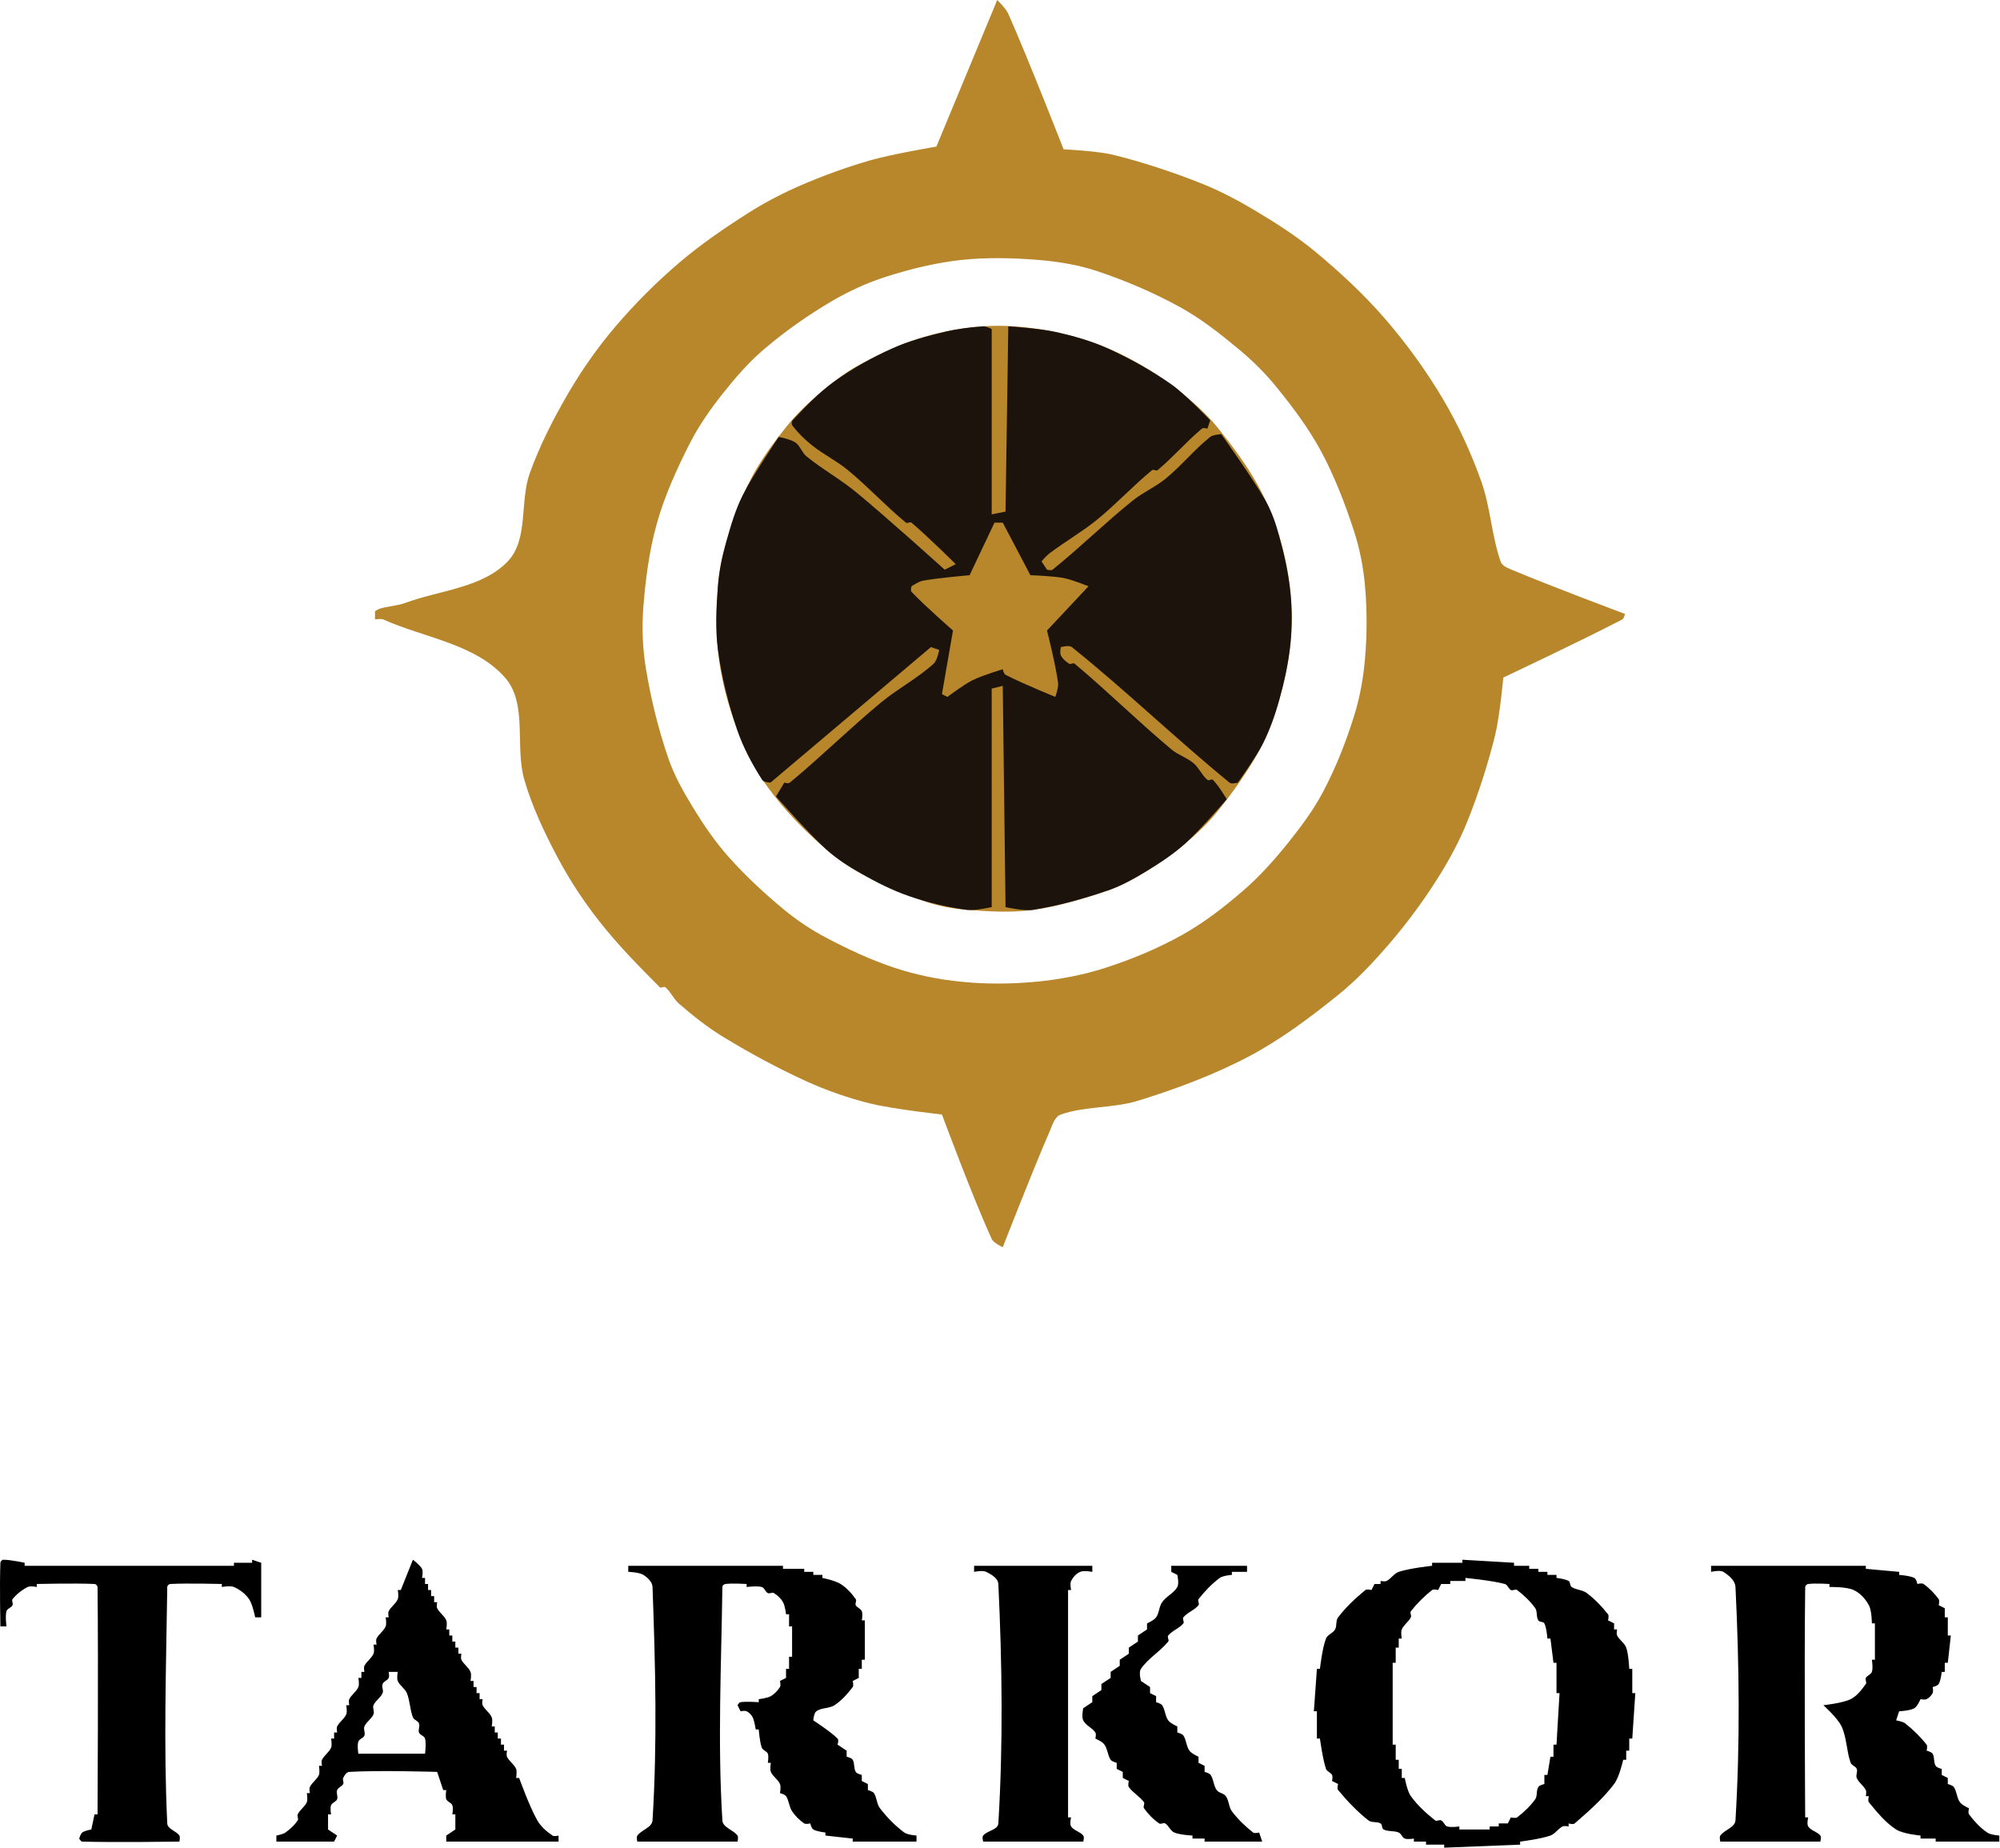
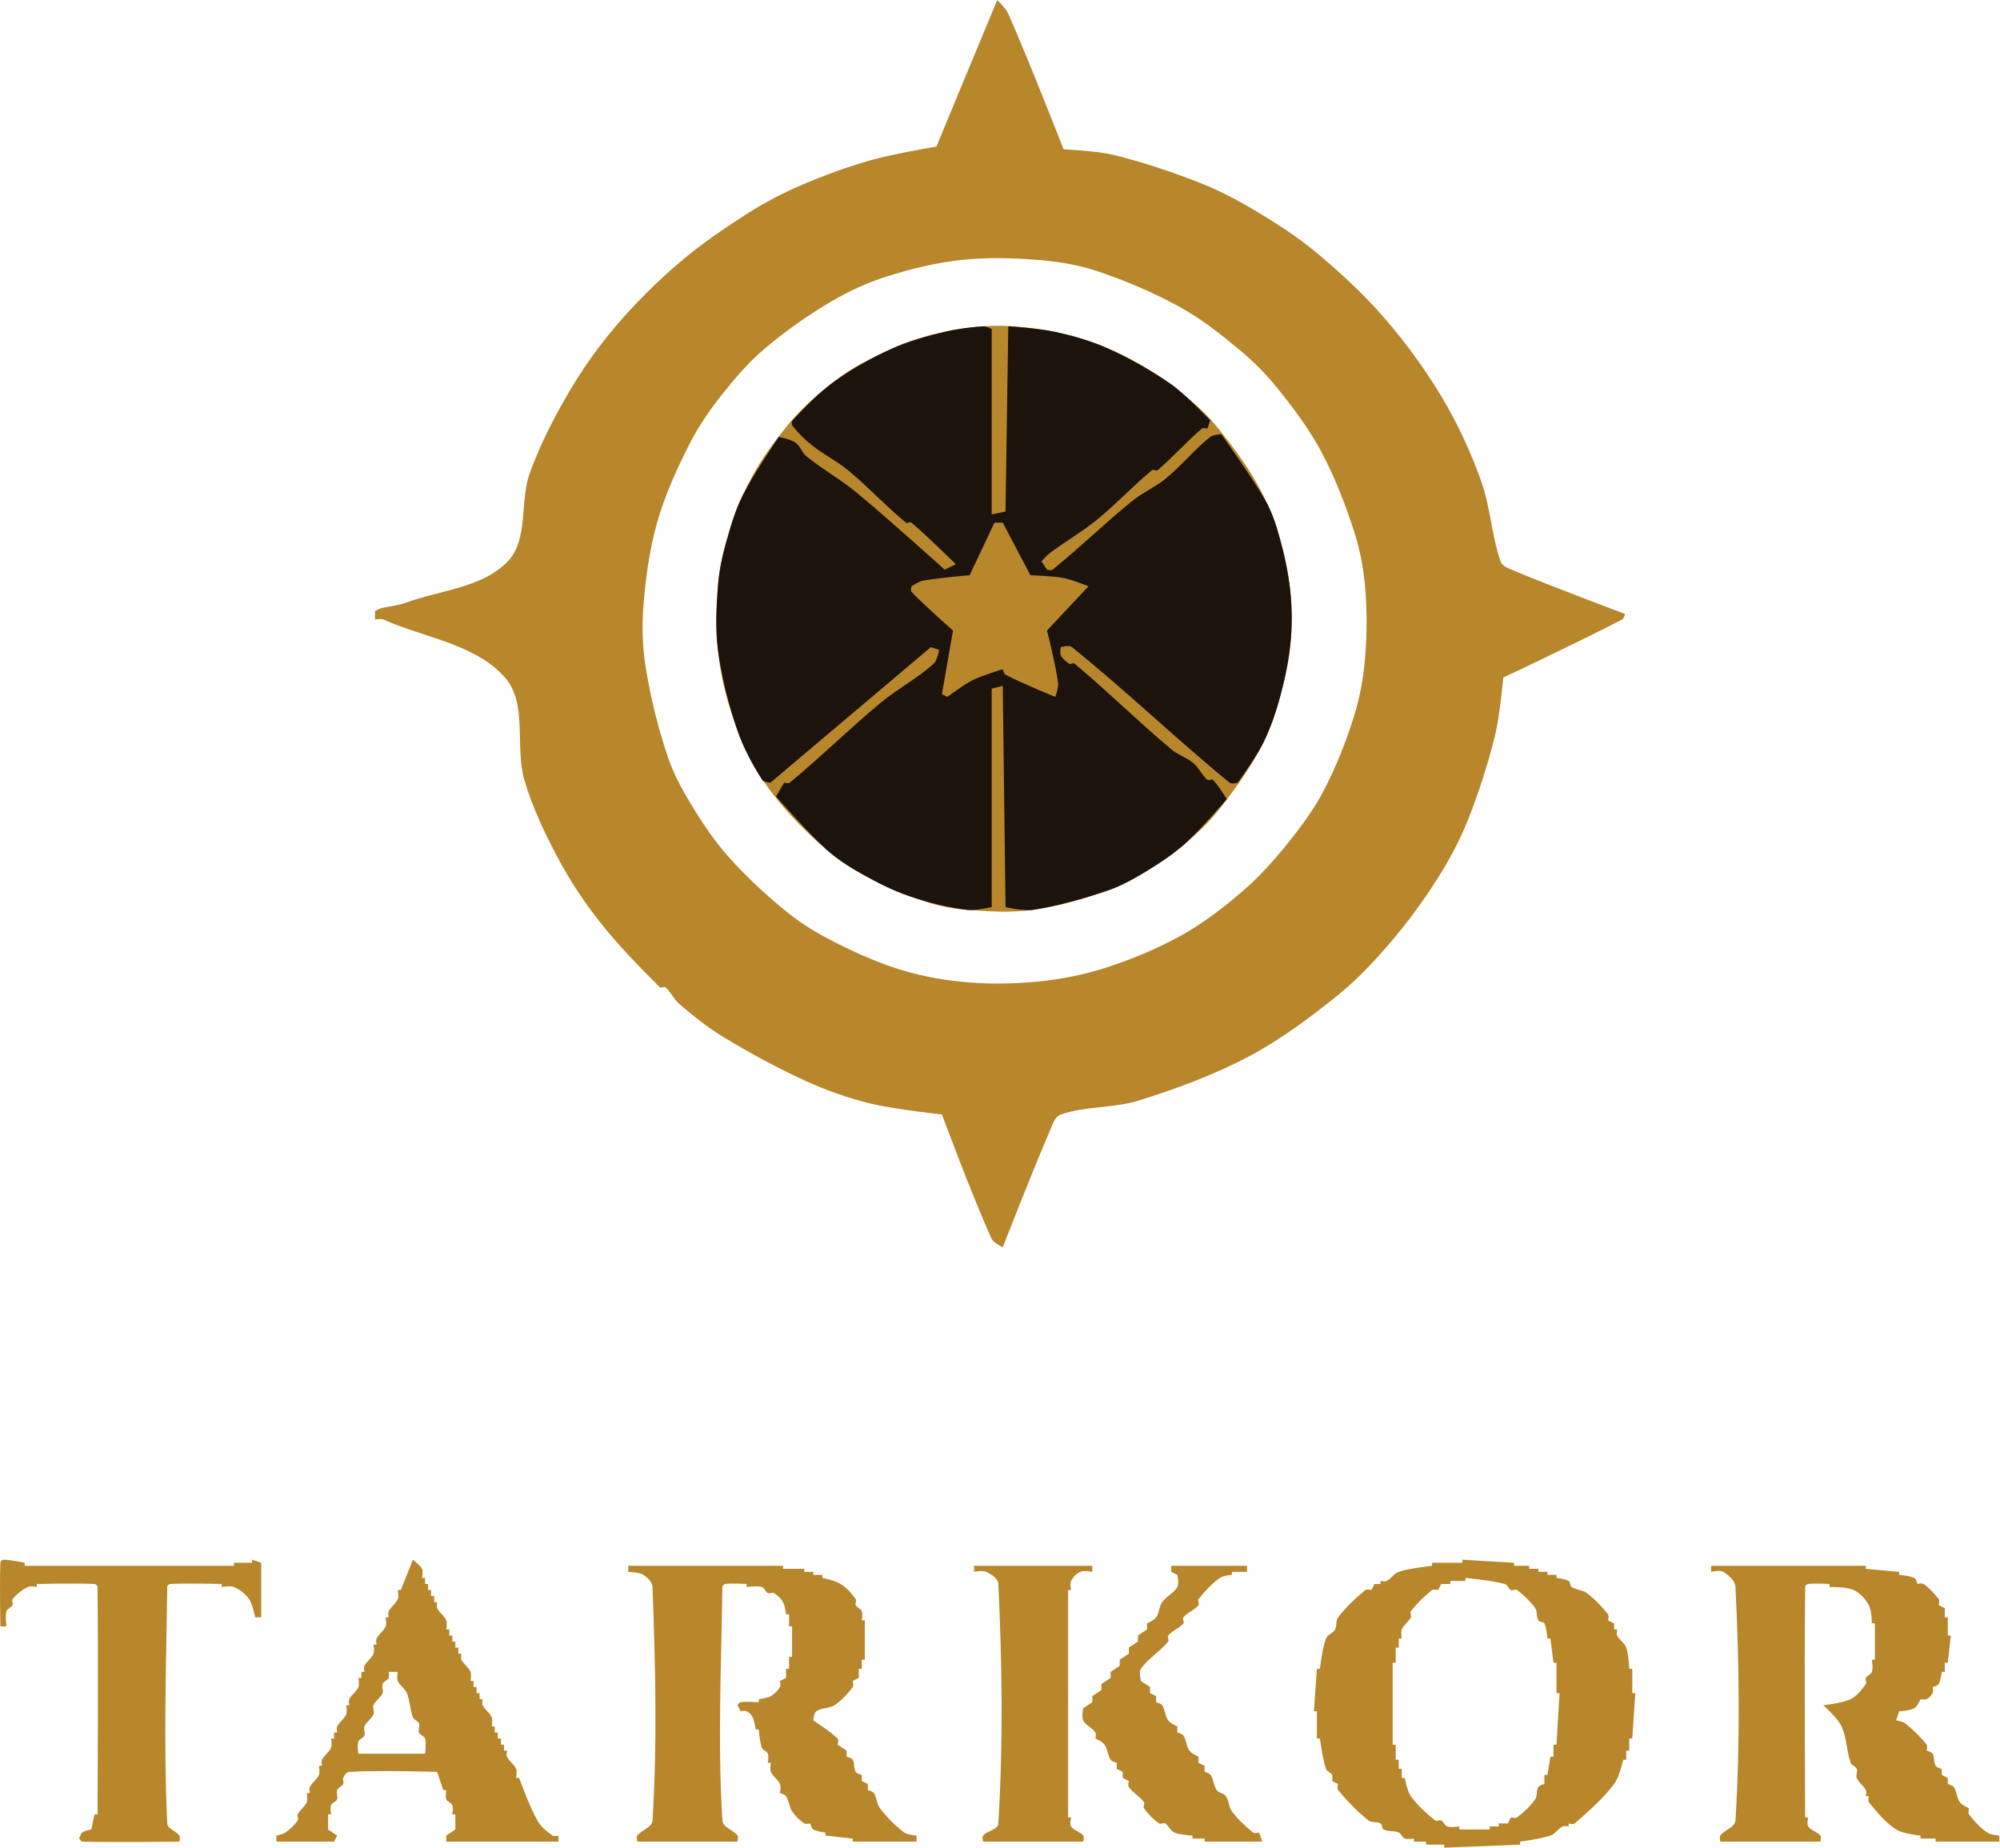
<svg xmlns="http://www.w3.org/2000/svg" viewBox="0 0 1446.4 1336.31" role="img">
  <g transform="translate(209.2 -74) scale(1)">
    <path fill="#b8862b" fill-rule="evenodd" d="M512 74C512 74 518.3 80.1 520 84C534.3 116.2 560 182 560 182C560 182 584.3 183.1 596 186C617.1 191.2 637.8 198.1 658 206C671.9 211.4 685.2 218.4 698 226C713.3 235.1 728.3 244.7 742 256C759.8 270.8 776.9 286.6 792 304C807.6 322 821.8 341.5 834 362C845.3 381 854.6 401.2 862 422C868.7 440.7 869.5 461.2 876 480C877.1 483.2 880.9 484.7 884 486C911 497.4 966 518 966 518C966 518 965.3 521.3 964 522C935.7 536.8 878 564 878 564C878 564 875.4 592.3 872 606C866.7 627.1 860.1 647.9 852 668C846.1 682.7 838.5 696.7 830 710C819.8 726.1 808.4 741.5 796 756C784.3 769.6 772 782.8 758 794C737.8 810.2 716.9 825.9 694 838C668.6 851.4 641.4 861.5 614 870C595.9 875.6 575.9 873.8 558 880C553.5 881.6 551.9 887.6 550 892C537.9 919.7 516 976 516 976C516 976 509.4 973 508 970C494.5 940.6 472 880 472 880C472 880 437 876.2 420 872C404.2 868.1 388.8 862.7 374 856C353.4 846.6 333.4 835.8 314 824C302.6 817.1 292.1 808.7 282 800C278 796.6 276 791.4 272 788C271 787.1 268.9 788.9 268 788C252.7 772.7 237.4 757.1 224 740C212.7 725.6 202.6 710.2 194 694C184.5 676.1 175.7 657.5 170 638C163 613.9 172.6 582.9 156 564C134.5 539.6 97.7 535.3 68 522C66.2 521.2 62 522 62 522L62 516C62 516 64.6 514.4 66 514C71.9 512.4 78.2 512.1 84 510C109 500.8 139.6 499.2 158 480C173.2 464.1 166.5 436.7 174 416C181.3 395.8 191.2 376.5 202 358C211.9 341.1 223.3 324.9 236 310C250.1 293.5 265.5 278.1 282 264C297.6 250.7 314.7 239 332 228C344.1 220.3 356.9 213.7 370 208C386.3 201 403 194.9 420 190C435.7 185.5 468 180 468 180L512 74ZM486 262C467.7 264 449.6 268.4 432 274C418.1 278.4 404.6 284.6 392 292C375.1 302 359 313.3 344 326C332.8 335.4 323.1 346.6 314 358C305 369.3 296.6 381.2 290 394C280.5 412.6 271.7 431.9 266 452C260.3 472.1 257.6 493.1 256 514C254.9 528.6 255.6 543.5 258 558C261.6 579.7 266.9 601.2 274 622C278.3 634.7 285 646.6 292 658C299.7 670.6 308.1 683 318 694C330.2 707.7 343.8 720.3 358 732C367.3 739.7 377.4 746.4 388 752C404.1 760.5 420.7 768.3 438 774C453.5 779.1 469.7 782.4 486 784C503.9 785.8 522.1 785.7 540 784C556.9 782.4 573.8 779.2 590 774C609.3 767.8 628.3 759.9 646 750C661.8 741.1 676.3 729.9 690 718C701.8 707.8 712.2 696.1 722 684C731.6 672 740.9 659.6 748 646C757 628.8 764.2 610.6 770 592C774.3 578.4 776.8 564.2 778 550C779.5 532.7 779.5 515.3 778 498C776.8 484.5 774.2 470.9 770 458C763.5 438.1 755.9 418.4 746 400C737.1 383.6 725.8 368.5 714 354C705.7 343.7 696.2 334.4 686 326C672.8 315 659.1 304.3 644 296C624.9 285.5 604.7 276.9 584 270C570.5 265.5 556.2 263.2 542 262C523.4 260.5 504.6 260 486 262ZM502 310C515.3 309 528.8 310 542 312C555.6 314 569 317.4 582 322C593.8 326.2 605.2 331.6 616 338C628 345 639.3 353.2 650 362C658 368.6 665.5 375.9 672 384C682.2 396.7 692 409.8 700 424C706.8 436 712 448.9 716 462C720 475 722.6 488.5 724 502C725.3 514.6 725.3 527.4 724 540C722.6 553.5 719.8 566.9 716 580C712.4 592.4 708.2 604.7 702 616C693.4 631.6 683 646.1 672 660C665 668.9 656.6 676.7 648 684C639.2 691.4 629.8 698 620 704C611.1 709.4 601.9 714.6 592 718C574.4 724 556.4 729.5 538 732C522.1 734.2 506 733.2 490 732C479.8 731.2 469.6 729.3 460 726C444.2 720.6 428.8 713.8 414 706C404.7 701.1 396 694.9 388 688C376.6 678.2 365.7 667.5 356 656C347.7 646.1 340 635.4 334 624C327.3 611.3 322.1 597.8 318 584C314.1 571 311.3 557.5 310 544C308.6 528.7 308.8 513.3 310 498C310.8 487.2 312.8 476.4 316 466C320.8 450.3 326.4 434.6 334 420C341.1 406.4 350.4 393.9 360 382C367.1 373.2 375.4 365.3 384 358C392.8 350.6 401.9 343.5 412 338C426.7 330 442 323 458 318C472.2 313.6 487.1 311.1 502 310Z" />
    <path fill="#1b130c" fill-rule="evenodd" d="M502 310C504.1 309.9 508 312 508 312L508 446L518 444L520 310C520 310 542.9 311.5 554 314C567 316.9 579.9 320.5 592 326C608 333.3 623.6 341.9 638 352C648.4 359.3 666 378 666 378L664 384C664 384 661 383.1 660 384C648.8 393.4 639.2 404.6 628 414C627 414.9 625 413.2 624 414C610.1 425.4 597.9 438.7 584 450C573.2 458.7 561.1 465.7 550 474C547.7 475.7 544 480 544 480L548 486C548 486 551 486.8 552 486C571.9 470 590.1 452 610 436C617.5 430 626.6 426.1 634 420C645.3 410.7 654.6 399.1 666 390C668.1 388.3 674 388 674 388C674 388 696.5 419.3 706 436C710.6 444.1 713.6 453 716 462C719.6 475.1 722.6 488.5 724 502C725.3 514.6 725.3 527.4 724 540C722.6 553.5 719.6 566.9 716 580C713 591 709.1 601.8 704 612C699 621.9 686 640 686 640C686 640 681.5 641.3 680 640C641.2 608.3 605.1 573.4 566 542C563.9 540.3 558 542 558 542C558 542 557.1 546.2 558 548C559.3 550.5 561.6 552.5 564 554C565.1 554.7 567 553.1 568 554C591.9 574 614.1 596 638 616C642.8 620 649.2 621.9 654 626C658 629.4 660 634.6 664 638C665 638.9 667.1 637.1 668 638C672.1 642.1 678 652 678 652C678 652 658.9 674.2 648 684C639.5 691.7 629.8 698 620 704C611.1 709.4 601.9 714.6 592 718C574.4 724 556.4 729 538 732C531.4 733.1 518 730 518 730L516 570L508 572L508 730C508 730 496 732.8 490 732C475.7 730.1 461.6 726.7 448 722C436.1 717.9 424.9 712.2 414 706C404.8 700.8 395.8 695.1 388 688C375.1 676.3 352 650 352 650L358 640C358 640 361 640.9 362 640C384.6 621.3 405.4 600.7 428 582C440.1 572 454.3 564.6 466 554C468.7 551.6 470 544 470 544L464 542L348 640C348 640 343.1 639.8 342 638C334.8 626.7 328.3 614.7 324 602C317.6 583.2 312.7 563.7 310 544C308 528.8 308.8 513.3 310 498C310.8 487.2 313.1 476.5 316 466C319.2 454.4 322.6 442.7 328 432C335.4 417.3 354 390 354 390C354 390 362.5 391.6 366 394C369.5 396.4 370.7 401.3 374 404C385.5 413.4 398.6 420.6 410 430C431.9 448 474 486 474 486L482 482C482 482 461.2 461.4 450 452C449 451.1 447 452.8 446 452C431.4 440 418.6 426 404 414C395.9 407.3 386.2 402.6 378 396C372.8 391.9 368.1 387.2 364 382C363.2 380.9 363.1 379 364 378C373.4 368 382.9 358 394 350C407.1 340.6 421.3 332.6 436 326C448.1 320.5 461.1 317.1 474 314C483.2 311.8 492.6 310.6 502 310ZM510 452L492 490C492 490 469.2 491.9 458 494C455.1 494.6 450 498 450 498C450 498 449.1 501 450 502C459.4 512 480 530 480 530L472 576L476 578C476 578 487.6 569.2 494 566C501 562.5 516 558 516 558C516 558 516.7 561.3 518 562C529.6 568.1 554 578 554 578C554 578 556.4 571.4 556 568C554.4 555.2 548 530 548 530L578 498C578 498 566.2 493.2 560 492C552.1 490.5 536 490 536 490L516 452L510 452Z" />
  </g>
  <g transform="translate(-6.286 1119.229) scale(1.096)">
-     <path fill="currentColor" fill-rule="evenodd" d="M8 8C12.7 8 22 10 22 10L22 12L160.1 12L160.1 10L172.1 10L172.1 8L178.1 10L178.1 46L174.1 46C174.1 46 172.5 37.5 170.1 34C167.7 30.5 164 27.7 160.1 26C157.7 24.9 152.1 26 152.1 26L152.1 24C152.1 24 129.4 23.4 118.1 24C117.1 24.1 116.1 25.1 116.1 26C115.4 78 113.6 130.1 116.1 182C116.3 185.8 122 186.9 124.1 190C124.8 191.1 124.1 194 124.1 194C124.1 194 81.4 194.6 60 194C59.1 194 58 192 58 192C58 192 58.9 188.9 60 188C61.7 186.7 66 186 66 186L68.1 176L70.1 176C70.1 176 70.7 76 70.1 26C70 25.1 69 24 68.1 24C55.4 23.4 30 24 30 24L30 26C30 26 25.8 25.1 24 26C20.2 27.9 16.7 30.7 14 34C13.2 35 14.6 36.8 14 38C13.2 39.7 10.5 40.2 10 42C9.1 45.2 10 52 10 52L6 52C6 52 5.4 24 6 10C6 9.1 7.1 8 8 8ZM278.2 8C278.2 8 282.9 11.5 284.2 14C285.1 15.8 284.2 20 284.2 20L286.2 20L286.2 24L288.2 24L288.2 28L290.2 28L290.2 32L292.2 32L292.2 36L294.2 36C294.2 36 293.6 38.8 294.2 40C295.7 43 298.9 44.9 300.2 48C301 49.8 300.2 54 300.2 54L302.2 54L302.2 58L304.2 58L304.2 62L306.2 62L306.2 66L308.2 66L308.2 70L310.2 70C310.2 70 309.6 72.8 310.2 74C311.7 77 314.9 78.9 316.2 82C317 83.8 316.2 88 316.2 88L318.2 88L318.2 92L320.2 92L320.2 96L322.2 96L322.2 100L324.2 100C324.2 100 323.6 102.8 324.2 104C325.7 107 328.9 108.9 330.2 112C331 113.8 330.2 118 330.2 118L332.2 118L332.2 122L334.2 122L334.2 126L336.3 126L336.3 130L338.3 130L338.3 134L340.3 134C340.3 134 339.7 136.8 340.3 138C341.7 141 344.9 142.9 346.3 146C347 147.8 346.3 152 346.3 152L348.3 152C348.3 152 355.2 171.2 360.3 180C362.6 184.1 366.4 187.3 370.3 190C371.4 190.8 374.3 190 374.3 190L374.3 194L300.2 194L300.2 190L306.2 186L306.2 176L304.2 176C304.2 176 305 171.9 304.2 170C303.5 168.2 300.9 167.8 300.2 166C299.5 164.1 300.2 160 300.2 160L298.2 160L294.2 148C294.2 148 255.5 146.8 236.2 148C234.3 148.1 233 150.3 232.2 152C231.6 153.2 232.8 154.8 232.2 156C231.3 157.7 228.9 158.2 228.2 160C227.4 161.9 228.9 164.1 228.2 166C227.5 167.8 224.9 168.2 224.2 170C223.4 171.9 224.2 176 224.2 176L222.2 176L222.2 186L228.2 190L226.2 194L188.1 194L188.1 190C188.1 190 192.4 189.2 194.1 188C197.2 185.8 200.1 183.1 202.2 180C202.9 178.9 201.6 177.2 202.2 176C203.6 173 206.8 171.1 208.2 168C208.9 166.2 208.2 162 208.2 162L210.2 162C210.2 162 209.6 159.2 210.2 158C211.6 155 214.8 153.1 216.2 150C216.9 148.2 216.2 144 216.2 144L218.2 144C218.2 144 217.6 141.2 218.2 140C219.7 137 222.9 135.1 224.2 132C225 130.2 224.2 126 224.2 126L226.2 126L226.2 122L228.2 122C228.2 122 227.6 119.2 228.2 118C229.7 115 232.9 113.1 234.2 110C235 108.2 234.2 104 234.2 104L236.2 104C236.2 104 235.6 101.2 236.2 100C237.7 97 240.9 95.1 242.2 92C243 90.2 242.2 86 242.2 86L244.2 86L244.2 82L246.2 82C246.2 82 245.6 79.2 246.2 78C247.7 75 250.9 73.1 252.2 70C253 68.2 252.2 64 252.2 64L254.2 64C254.2 64 253.6 61.2 254.2 60C255.7 57 258.9 55.1 260.2 52C261 50.2 260.2 46 260.2 46L262.2 46C262.2 46 261.6 43.2 262.2 42C263.7 39 266.9 37.1 268.2 34C269 32.2 268.2 28 268.2 28L270.2 28L278.2 8ZM970.7 8L1004.8 10L1004.8 12L1014.8 12L1014.8 14L1020.8 14L1020.8 16L1026.8 16L1026.8 18L1032.8 18L1032.8 20C1032.8 20 1038.4 20.6 1040.8 22C1042.1 22.8 1041.5 25.2 1042.8 26C1045.8 28 1049.9 27.8 1052.8 30C1058.1 34 1062.7 38.8 1066.8 44C1067.6 45.1 1066.8 48 1066.8 48L1070.8 50L1070.8 54L1072.8 54C1072.8 54 1072.2 56.8 1072.8 58C1074.3 61 1077.7 62.9 1078.8 66C1080.4 70.4 1080.8 80 1080.8 80L1082.8 80L1082.8 96L1084.8 96L1082.8 126L1080.8 126L1080.8 134L1078.8 134L1078.8 140L1076.8 140C1076.8 140 1074.3 151.5 1070.8 156C1063.4 165.8 1054 174 1044.8 182C1043.8 182.9 1040.8 182 1040.8 182L1040.8 184C1040.8 184 1038 183.4 1036.8 184C1033.8 185.5 1031.9 188.9 1028.8 190C1022.4 192.3 1008.8 194 1008.8 194L1008.8 196L958.7 198L958.7 196L946.7 196L946.7 194L938.7 194L938.7 192C938.7 192 934.6 192.7 932.7 192C930.9 191.3 930.4 188.7 928.7 188C925.6 186.7 921.7 187.5 918.7 186C917.4 185.3 918 182.8 916.7 182C914.3 180.6 910.8 181.7 908.7 180C901.3 174.2 894.7 167.2 888.7 160C887.8 159 888.7 156 888.7 156L884.7 154C884.7 154 885.3 151.2 884.7 150C883.8 148.3 881.3 147.8 880.7 146C878.5 139.6 876.7 126 876.7 126L874.7 126L874.7 108L872.7 108L874.7 80L876.7 80C876.7 80 878.2 66.3 880.7 60C881.7 57.4 885.3 56.5 886.7 54C888 51.6 887 48.2 888.7 46C893.8 39.3 900.1 33.4 906.7 28C907.7 27.2 910.7 28 910.7 28L912.7 24L916.7 24L916.7 22C916.7 22 919.5 22.6 920.7 22C923.7 20.5 925.5 17.1 928.7 16C935.8 13.6 950.7 12 950.7 12L950.7 10L970.7 10L970.7 8ZM420.3 12L522.4 12L522.4 14L536.4 14L536.4 16L542.4 16L542.4 18L548.4 18L548.4 20C548.4 20 556.9 21.7 560.4 24C564.4 26.5 567.7 30.2 570.4 34C571.2 35.1 569.8 36.8 570.4 38C571.3 39.7 573.7 40.2 574.4 42C575.2 43.9 574.4 48 574.4 48L576.4 48L576.4 74L574.4 74L574.4 80L572.4 80L572.4 86L568.4 88C568.4 88 569.2 90.9 568.4 92C565 96.5 561.1 100.9 556.4 104C552.9 106.3 547.8 105.5 544.4 108C542.7 109.2 542.4 114 542.4 114C542.4 114 553.7 121.3 558.4 126C559.4 126.9 558.4 130 558.4 130L564.4 134L564.4 138C564.4 138 567.7 138.7 568.4 140C569.8 142.4 569 145.6 570.4 148C571.2 149.3 574.4 150 574.4 150L574.4 154L578.4 156L578.4 160C578.4 160 581.6 160.8 582.4 162C584.4 165 584.2 169.2 586.4 172C591 178 596.4 183.5 602.4 188C604.7 189.6 610.5 190 610.5 190L610.5 194L568.4 194L568.4 192L550.4 190L550.4 188C550.4 188 544.8 187.4 542.4 186C541.1 185.2 540.4 182 540.4 182C540.4 182 537.5 182.7 536.4 182C533.3 179.9 530.5 177.1 528.4 174C526.4 171 526.4 167 524.4 164C523.6 162.8 520.4 162 520.4 162C520.4 162 521.2 157.8 520.4 156C519.1 152.9 515.7 151.1 514.4 148C513.6 146.2 514.4 142 514.4 142L512.4 142C512.4 142 513.1 137.9 512.4 136C511.7 134.2 509 133.8 508.4 132C507 128.2 506.4 120 506.4 120L504.4 120C504.4 120 503.6 114.5 502.4 112C501.5 110.3 500.1 108.8 498.4 108C497.2 107.4 494.4 108 494.4 108L492.4 104C492.4 104 493.4 102.1 494.4 102C498.3 101.4 506.4 102 506.4 102L506.4 100C506.4 100 512 99.4 514.4 98C516.8 96.6 518.9 94.4 520.4 92C521.1 90.9 520.4 88 520.4 88L524.4 86L524.4 80L526.4 80L526.4 72L528.4 72L528.4 52L526.4 52L526.4 44L524.4 44C524.4 44 523.8 38.4 522.4 36C521 33.5 518.8 31.5 516.4 30C515.2 29.3 513.6 30.6 512.4 30C510.7 29.2 510.2 26.5 508.4 26C505.2 25.1 498.4 26 498.4 26L498.4 24C498.4 24 489 23.4 484.4 24C483.4 24.1 482.4 25.1 482.4 26C481.7 77.3 479.2 128.8 482.4 180C482.6 184.7 489.6 186.2 492.4 190C493.1 191.1 492.4 194 492.4 194L426.3 194C426.3 194 425.5 191.1 426.3 190C429.1 186.2 436 184.7 436.3 180C439.5 128.8 438.2 77.3 436.3 26C436.2 22.7 433.1 19.8 430.3 18C427.4 16.2 420.3 16 420.3 16L420.3 12ZM648.5 12L726.5 12L726.5 16C726.5 16 721 14.9 718.5 16C715.9 17.1 713.8 19.5 712.5 22C711.6 23.8 712.5 28 712.5 28L710.5 28L710.5 178L712.5 178C712.5 178 711.4 182.3 712.5 184C714.4 186.8 718.5 187.4 720.5 190C721.4 191 720.5 194 720.5 194L654.5 194C654.5 194 653.6 191 654.5 190C657.2 186.7 664.2 186.3 664.5 182C667.7 129.4 667 76.6 664.5 24C664.3 20.2 659.9 17.7 656.5 16C654.1 14.8 648.5 16 648.5 16L648.5 12ZM778.6 12L828.6 12L828.6 16L818.6 16L818.6 18C818.6 18 812.8 18.4 810.6 20C805.3 23.9 800.7 28.8 796.6 34C795.8 35.1 797.4 37 796.6 38C793.9 41.3 789.3 42.7 786.6 46C785.7 47 787.4 49 786.6 50C783.9 53.3 779.3 54.7 776.6 58C775.7 59 777.4 61 776.6 62C771.2 68.6 763.4 73 758.6 80C757 82.2 758.6 88 758.6 88L764.6 92L764.6 96L768.6 98L768.6 102C768.6 102 771.7 102.8 772.6 104C774.6 107 774.5 111.1 776.6 114C778 116 782.6 118 782.6 118L782.6 122C782.6 122 785.8 122.8 786.6 124C788.6 127 788.5 131.1 790.6 134C792 136 796.6 138 796.6 138L796.6 142L800.6 144L800.6 148C800.6 148 803.8 148.8 804.6 150C806.6 153 806.5 157.1 808.6 160C810 162 813.2 162 814.6 164C816.7 166.9 816.5 171.1 818.6 174C822.6 179.3 827.4 183.9 832.6 188C833.7 188.8 836.6 188 836.6 188L838.6 194L800.6 194L800.6 192L792.6 192L792.6 190C792.6 190 784.3 189.6 780.6 188C778 186.9 777 183.5 774.6 182C773.4 181.3 771.7 182.8 770.6 182C766.7 179.3 763.3 175.8 760.6 172C759.8 170.9 761.3 169.1 760.6 168C757.8 164.2 753.3 161.8 750.6 158C749.8 156.9 750.6 154 750.6 154L746.6 152L746.6 148L742.6 146L742.6 142C742.6 142 739.4 141.2 738.6 140C736.6 137 736.6 132.9 734.5 130C733.2 128 728.5 126 728.5 126C728.5 126 729.3 123.1 728.5 122C726.5 118.9 722.2 117.4 720.5 114C719.3 111.6 720.5 106 720.5 106L726.5 102L726.5 98L732.5 94L732.5 90L738.6 86L738.6 82L744.6 78L744.6 74L750.6 70L750.6 66L756.6 62L756.6 58L762.6 54L762.6 50C762.6 50 767.2 48 768.6 46C770.7 43.1 770.5 38.9 772.6 36C775.3 32.1 780.3 30.1 782.6 26C783.9 23.7 782.6 18 782.6 18L778.6 16L778.6 12ZM1134.8 12L1236.9 12L1236.9 14L1258.9 16L1258.9 18C1258.9 18 1265.9 18.5 1268.9 20C1270.3 20.7 1270.9 24 1270.9 24C1270.9 24 1273.9 23.2 1275 24C1278.8 26.7 1282.2 30.2 1285 34C1285.7 35.1 1285 38 1285 38L1289 40L1289 46L1291 46L1291 58L1293 58L1291 76L1289 76L1289 82L1287 82C1287 82 1286.4 87.6 1285 90C1284.2 91.3 1281 92 1281 92C1281 92 1281.6 94.8 1281 96C1280.1 97.7 1278.6 99.2 1277 100C1275.8 100.6 1273 100 1273 100C1273 100 1271 104.8 1268.9 106C1266 107.7 1258.9 108 1258.9 108L1256.9 114C1256.9 114 1261.3 114.7 1262.9 116C1268.1 120.1 1272.9 124.8 1277 130C1277.8 131.1 1277 134 1277 134C1277 134 1280.2 134.7 1281 136C1282.4 138.4 1281.5 141.6 1283 144C1283.7 145.3 1287 146 1287 146L1287 150L1291 152L1291 156C1291 156 1294.1 156.8 1295 158C1297 161 1296.9 165.1 1299 168C1300.4 170 1305 172 1305 172C1305 172 1304.2 174.9 1305 176C1308.4 180.5 1312.3 184.8 1317 188C1319.2 189.6 1325 190 1325 190L1325 194L1283 194L1283 192L1273 192L1273 190C1273 190 1261.6 189 1256.9 186C1249.8 181.4 1244.3 174.6 1238.9 168C1238.1 167 1238.9 164 1238.9 164L1236.9 164C1236.9 164 1237.5 161.2 1236.9 160C1235.4 157 1232.2 155.1 1230.9 152C1230.1 150.2 1231.7 147.9 1230.9 146C1230.2 144.2 1227.6 143.8 1226.9 142C1224.1 134.2 1224.4 125.5 1220.9 118C1218.3 112.4 1208.9 104 1208.9 104C1208.9 104 1221.4 102.7 1226.9 100C1231.1 97.9 1234.2 93.8 1236.9 90C1237.7 88.9 1236.3 87.2 1236.9 86C1237.8 84.3 1240.3 83.8 1240.9 82C1241.8 79.5 1240.9 74 1240.9 74L1242.9 74L1242.9 50L1240.9 50C1240.9 50 1240.9 41.6 1238.9 38C1236.7 33.9 1233.2 30 1228.9 28C1224 25.7 1212.9 26 1212.9 26L1212.9 24C1212.9 24 1203.5 23.4 1198.9 24C1198 24.1 1196.9 25.1 1196.9 26C1196.2 76.7 1196.9 178 1196.9 178L1198.9 178C1198.9 178 1197.8 182.3 1198.9 184C1200.7 186.8 1204.8 187.4 1206.9 190C1207.7 191 1206.9 194 1206.9 194L1140.9 194C1140.9 194 1140.1 191.1 1140.9 190C1143.6 186.2 1150.6 184.7 1150.9 180C1154 128.8 1153.4 77.3 1150.9 26C1150.7 21.7 1146.5 18.3 1142.9 16C1140.6 14.6 1134.8 16 1134.8 16L1134.8 12ZM972.7 20L972.7 22L962.7 22L962.7 24L956.7 24L954.7 28C954.7 28 951.8 27.2 950.7 28C945.5 32.1 940.8 36.8 936.7 42C935.9 43.1 937.3 44.8 936.7 46C935.2 49 932 50.9 930.7 54C929.9 55.8 930.7 60 930.7 60L928.7 60L928.7 66L926.7 66L926.7 76L924.7 76L924.7 130L926.7 130L926.7 140L928.7 140L928.7 146L930.7 146L930.7 152L932.7 152C932.7 152 934.2 160.6 936.7 164C941.1 170.1 946.8 175.3 952.7 180C953.8 180.8 955.5 179.4 956.7 180C958.4 180.8 958.9 183.4 960.7 184C963.2 184.8 968.7 184 968.7 184L968.7 186L988.7 186L988.7 184L994.7 184L994.7 182L1000.7 182L1002.7 178C1002.7 178 1005.7 178.8 1006.8 178C1011.3 174.6 1015.5 170.6 1018.8 166C1020.3 163.7 1019.3 160.4 1020.8 158C1021.5 156.7 1024.8 156 1024.8 156L1024.8 150L1026.8 150L1028.8 138L1030.8 138L1030.8 130L1032.8 130L1034.8 96L1032.8 96L1032.8 76L1030.8 76L1028.8 60L1026.8 60C1026.8 60 1026.3 53 1024.8 50C1024.1 48.7 1021.5 49.3 1020.8 48C1019.3 45.6 1020.3 42.3 1018.8 40C1015.5 35.4 1011.3 31.4 1006.8 28C1005.7 27.2 1003.9 28.6 1002.7 28C1001.1 27.2 1000.6 24.5 998.7 24C990.3 21.7 972.7 20 972.7 20ZM262.2 82C262.2 82 262.8 84.8 262.2 86C261.4 87.7 258.9 88.2 258.2 90C257.4 91.9 259 94.2 258.2 96C256.9 99.1 253.5 100.9 252.2 104C251.4 105.8 253 108.2 252.2 110C250.9 113.1 247.5 114.9 246.2 118C245.4 119.8 246.9 122.1 246.2 124C245.5 125.8 242.8 126.2 242.2 128C241.3 130.5 242.2 136 242.2 136L286.2 136C286.2 136 287.1 129.2 286.2 126C285.7 124.2 282.9 123.8 282.2 122C281.5 120.1 283 117.9 282.2 116C281.5 114.2 278.9 113.8 278.2 112C276.2 106.9 276.3 101.1 274.2 96C272.9 92.9 269.5 91.1 268.2 88C267.4 86.2 268.2 82 268.2 82L262.2 82Z" />
+     <path fill="#b8862b" fill-rule="evenodd" d="M8 8C12.7 8 22 10 22 10L22 12L160.1 12L160.1 10L172.1 10L172.1 8L178.1 10L178.1 46L174.1 46C174.1 46 172.5 37.5 170.1 34C167.7 30.5 164 27.7 160.1 26C157.7 24.9 152.1 26 152.1 26L152.1 24C152.1 24 129.4 23.4 118.1 24C117.1 24.1 116.1 25.1 116.1 26C115.4 78 113.6 130.1 116.1 182C116.3 185.8 122 186.9 124.1 190C124.8 191.1 124.1 194 124.1 194C124.1 194 81.4 194.6 60 194C59.1 194 58 192 58 192C58 192 58.9 188.9 60 188C61.7 186.7 66 186 66 186L68.1 176L70.1 176C70.1 176 70.7 76 70.1 26C70 25.1 69 24 68.1 24C55.4 23.4 30 24 30 24L30 26C30 26 25.8 25.1 24 26C20.2 27.9 16.7 30.7 14 34C13.2 35 14.6 36.8 14 38C13.2 39.7 10.5 40.2 10 42C9.1 45.2 10 52 10 52L6 52C6 52 5.4 24 6 10C6 9.1 7.1 8 8 8ZM278.2 8C278.2 8 282.9 11.5 284.2 14C285.1 15.8 284.2 20 284.2 20L286.2 20L286.2 24L288.2 24L288.2 28L290.2 28L290.2 32L292.2 32L292.2 36L294.2 36C294.2 36 293.6 38.8 294.2 40C295.7 43 298.9 44.9 300.2 48C301 49.8 300.2 54 300.2 54L302.2 54L302.2 58L304.2 58L304.2 62L306.2 62L306.2 66L308.2 66L308.2 70L310.2 70C310.2 70 309.6 72.8 310.2 74C311.7 77 314.9 78.9 316.2 82C317 83.8 316.2 88 316.2 88L318.2 88L318.2 92L320.2 92L320.2 96L322.2 96L322.2 100L324.2 100C324.2 100 323.6 102.8 324.2 104C325.7 107 328.9 108.9 330.2 112C331 113.8 330.2 118 330.2 118L332.2 118L332.2 122L334.2 122L334.2 126L336.3 126L336.3 130L338.3 130L338.3 134L340.3 134C340.3 134 339.7 136.8 340.3 138C341.7 141 344.9 142.9 346.3 146C347 147.8 346.3 152 346.3 152L348.3 152C348.3 152 355.2 171.2 360.3 180C362.6 184.1 366.4 187.3 370.3 190C371.4 190.8 374.3 190 374.3 190L374.3 194L300.2 194L300.2 190L306.2 186L306.2 176L304.2 176C304.2 176 305 171.9 304.2 170C303.5 168.2 300.9 167.8 300.2 166C299.5 164.1 300.2 160 300.2 160L298.2 160L294.2 148C294.2 148 255.5 146.8 236.2 148C234.3 148.1 233 150.3 232.2 152C231.6 153.2 232.8 154.8 232.2 156C231.3 157.7 228.9 158.2 228.2 160C227.4 161.9 228.9 164.1 228.2 166C227.5 167.8 224.9 168.2 224.2 170C223.4 171.9 224.2 176 224.2 176L222.2 176L222.2 186L228.2 190L226.2 194L188.1 194L188.1 190C188.1 190 192.4 189.2 194.1 188C197.2 185.8 200.1 183.1 202.2 180C202.9 178.9 201.6 177.2 202.2 176C203.6 173 206.8 171.1 208.2 168C208.9 166.2 208.2 162 208.2 162L210.2 162C210.2 162 209.6 159.2 210.2 158C211.6 155 214.8 153.1 216.2 150C216.9 148.2 216.2 144 216.2 144L218.2 144C218.2 144 217.6 141.2 218.2 140C219.7 137 222.9 135.1 224.2 132C225 130.2 224.2 126 224.2 126L226.2 126L226.2 122L228.2 122C228.2 122 227.6 119.2 228.2 118C229.7 115 232.9 113.1 234.2 110C235 108.2 234.2 104 234.2 104L236.2 104C236.2 104 235.6 101.2 236.2 100C237.7 97 240.9 95.1 242.2 92C243 90.2 242.2 86 242.2 86L244.2 86L244.2 82L246.2 82C246.2 82 245.6 79.2 246.2 78C247.7 75 250.9 73.1 252.2 70C253 68.2 252.2 64 252.2 64L254.2 64C254.2 64 253.6 61.2 254.2 60C255.7 57 258.9 55.1 260.2 52C261 50.2 260.2 46 260.2 46L262.2 46C262.2 46 261.6 43.2 262.2 42C263.7 39 266.9 37.1 268.2 34C269 32.2 268.2 28 268.2 28L270.2 28L278.2 8ZM970.7 8L1004.8 10L1004.8 12L1014.8 12L1014.8 14L1020.8 14L1020.8 16L1026.8 16L1026.8 18L1032.8 18L1032.8 20C1032.8 20 1038.4 20.6 1040.8 22C1042.1 22.8 1041.5 25.2 1042.8 26C1045.8 28 1049.9 27.8 1052.8 30C1058.1 34 1062.7 38.8 1066.8 44C1067.6 45.1 1066.8 48 1066.8 48L1070.8 50L1070.8 54L1072.8 54C1072.8 54 1072.2 56.8 1072.8 58C1074.3 61 1077.7 62.9 1078.8 66C1080.4 70.4 1080.8 80 1080.8 80L1082.8 80L1082.8 96L1084.8 96L1082.8 126L1080.8 126L1080.8 134L1078.8 134L1078.8 140L1076.8 140C1076.8 140 1074.3 151.5 1070.8 156C1063.4 165.8 1054 174 1044.8 182C1043.8 182.9 1040.8 182 1040.8 182L1040.8 184C1040.8 184 1038 183.4 1036.8 184C1033.8 185.5 1031.9 188.9 1028.8 190C1022.4 192.3 1008.8 194 1008.8 194L1008.8 196L958.7 198L958.7 196L946.7 196L946.7 194L938.7 194L938.7 192C938.7 192 934.6 192.7 932.7 192C930.9 191.3 930.4 188.7 928.7 188C925.6 186.7 921.7 187.5 918.7 186C917.4 185.3 918 182.8 916.7 182C914.3 180.6 910.8 181.7 908.7 180C901.3 174.2 894.7 167.2 888.7 160C887.8 159 888.7 156 888.7 156L884.7 154C884.7 154 885.3 151.2 884.7 150C883.8 148.3 881.3 147.8 880.7 146C878.5 139.6 876.7 126 876.7 126L874.7 126L874.7 108L872.7 108L874.7 80L876.7 80C876.7 80 878.2 66.3 880.7 60C881.7 57.4 885.3 56.5 886.7 54C888 51.6 887 48.2 888.7 46C893.8 39.3 900.1 33.4 906.7 28C907.7 27.2 910.7 28 910.7 28L912.7 24L916.7 24L916.7 22C916.7 22 919.5 22.6 920.7 22C923.7 20.5 925.5 17.1 928.7 16C935.8 13.6 950.7 12 950.7 12L950.7 10L970.7 10L970.7 8ZM420.3 12L522.4 12L522.4 14L536.4 14L536.4 16L542.4 16L542.4 18L548.4 18L548.4 20C548.4 20 556.9 21.7 560.4 24C564.4 26.5 567.7 30.2 570.4 34C571.2 35.1 569.8 36.8 570.4 38C571.3 39.7 573.7 40.2 574.4 42C575.2 43.9 574.4 48 574.4 48L576.4 48L576.4 74L574.4 74L574.4 80L572.4 80L572.4 86L568.4 88C568.4 88 569.2 90.9 568.4 92C565 96.5 561.1 100.9 556.4 104C552.9 106.3 547.8 105.5 544.4 108C542.7 109.2 542.4 114 542.4 114C542.4 114 553.7 121.3 558.4 126C559.4 126.9 558.4 130 558.4 130L564.4 134L564.4 138C564.4 138 567.7 138.7 568.4 140C569.8 142.4 569 145.6 570.4 148C571.2 149.3 574.4 150 574.4 150L574.4 154L578.4 156L578.4 160C578.4 160 581.6 160.8 582.4 162C584.4 165 584.2 169.2 586.4 172C591 178 596.4 183.5 602.4 188C604.7 189.6 610.5 190 610.5 190L610.5 194L568.4 194L568.4 192L550.4 190L550.4 188C550.4 188 544.8 187.4 542.4 186C541.1 185.2 540.4 182 540.4 182C540.4 182 537.5 182.7 536.4 182C533.3 179.9 530.5 177.1 528.4 174C526.4 171 526.4 167 524.4 164C523.6 162.8 520.4 162 520.4 162C520.4 162 521.2 157.8 520.4 156C519.1 152.9 515.7 151.1 514.4 148C513.6 146.2 514.4 142 514.4 142L512.4 142C512.4 142 513.1 137.9 512.4 136C511.7 134.2 509 133.8 508.4 132C507 128.2 506.4 120 506.4 120L504.4 120C504.4 120 503.6 114.5 502.4 112C501.5 110.3 500.1 108.8 498.4 108C497.2 107.4 494.4 108 494.4 108L492.4 104C492.4 104 493.4 102.1 494.4 102C498.3 101.4 506.4 102 506.4 102L506.4 100C506.4 100 512 99.4 514.4 98C516.8 96.6 518.9 94.4 520.4 92C521.1 90.9 520.4 88 520.4 88L524.4 86L524.4 80L526.4 80L526.4 72L528.4 72L528.4 52L526.4 52L526.4 44L524.4 44C524.4 44 523.8 38.4 522.4 36C521 33.5 518.8 31.5 516.4 30C515.2 29.3 513.6 30.6 512.4 30C510.7 29.2 510.2 26.5 508.4 26C505.2 25.1 498.4 26 498.4 26L498.4 24C498.4 24 489 23.4 484.4 24C483.4 24.1 482.4 25.1 482.4 26C481.7 77.3 479.2 128.8 482.4 180C482.6 184.7 489.6 186.2 492.4 190C493.1 191.1 492.4 194 492.4 194L426.3 194C426.3 194 425.5 191.1 426.3 190C429.1 186.2 436 184.7 436.3 180C439.5 128.8 438.2 77.3 436.3 26C436.2 22.7 433.1 19.8 430.3 18C427.4 16.2 420.3 16 420.3 16L420.3 12ZM648.5 12L726.5 12L726.5 16C726.5 16 721 14.9 718.5 16C715.9 17.1 713.8 19.5 712.5 22C711.6 23.8 712.5 28 712.5 28L710.5 28L710.5 178L712.5 178C712.5 178 711.4 182.3 712.5 184C714.4 186.8 718.5 187.4 720.5 190C721.4 191 720.5 194 720.5 194L654.5 194C654.5 194 653.6 191 654.5 190C657.2 186.7 664.2 186.3 664.5 182C667.7 129.4 667 76.6 664.5 24C664.3 20.2 659.9 17.7 656.5 16C654.1 14.8 648.5 16 648.5 16L648.5 12ZM778.6 12L828.6 12L828.6 16L818.6 16L818.6 18C818.6 18 812.8 18.4 810.6 20C805.3 23.9 800.7 28.8 796.6 34C795.8 35.1 797.4 37 796.6 38C793.9 41.3 789.3 42.7 786.6 46C785.7 47 787.4 49 786.6 50C783.9 53.3 779.3 54.7 776.6 58C775.7 59 777.4 61 776.6 62C771.2 68.6 763.4 73 758.6 80C757 82.2 758.6 88 758.6 88L764.6 92L764.6 96L768.6 98L768.6 102C768.6 102 771.7 102.8 772.6 104C774.6 107 774.5 111.1 776.6 114C778 116 782.6 118 782.6 118L782.6 122C782.6 122 785.8 122.8 786.6 124C788.6 127 788.5 131.1 790.6 134C792 136 796.6 138 796.6 138L796.6 142L800.6 144L800.6 148C800.6 148 803.8 148.8 804.6 150C806.6 153 806.5 157.1 808.6 160C810 162 813.2 162 814.6 164C816.7 166.9 816.5 171.1 818.6 174C822.6 179.3 827.4 183.9 832.6 188C833.7 188.8 836.6 188 836.6 188L838.6 194L800.6 194L800.6 192L792.6 192L792.6 190C792.6 190 784.3 189.6 780.6 188C778 186.9 777 183.5 774.6 182C773.4 181.3 771.7 182.8 770.6 182C766.7 179.3 763.3 175.8 760.6 172C759.8 170.9 761.3 169.1 760.6 168C757.8 164.2 753.3 161.8 750.6 158C749.8 156.9 750.6 154 750.6 154L746.6 152L746.6 148L742.6 146L742.6 142C742.6 142 739.4 141.2 738.6 140C736.6 137 736.6 132.9 734.5 130C733.2 128 728.5 126 728.5 126C728.5 126 729.3 123.1 728.5 122C726.5 118.9 722.2 117.4 720.5 114C719.3 111.6 720.5 106 720.5 106L726.5 102L726.5 98L732.5 94L732.5 90L738.6 86L738.6 82L744.6 78L744.6 74L750.6 70L750.6 66L756.6 62L756.6 58L762.6 54L762.6 50C762.6 50 767.2 48 768.6 46C770.7 43.1 770.5 38.9 772.6 36C775.3 32.1 780.3 30.1 782.6 26C783.9 23.7 782.6 18 782.6 18L778.6 16L778.6 12ZM1134.8 12L1236.9 12L1236.9 14L1258.9 16L1258.9 18C1258.9 18 1265.9 18.5 1268.9 20C1270.3 20.7 1270.9 24 1270.9 24C1270.9 24 1273.9 23.2 1275 24C1278.8 26.7 1282.2 30.2 1285 34C1285.7 35.1 1285 38 1285 38L1289 40L1289 46L1291 46L1291 58L1293 58L1291 76L1289 76L1289 82L1287 82C1287 82 1286.4 87.6 1285 90C1284.2 91.3 1281 92 1281 92C1281 92 1281.6 94.8 1281 96C1280.1 97.7 1278.6 99.2 1277 100C1275.8 100.6 1273 100 1273 100C1273 100 1271 104.8 1268.9 106C1266 107.7 1258.9 108 1258.9 108L1256.9 114C1256.9 114 1261.3 114.7 1262.9 116C1268.1 120.1 1272.9 124.8 1277 130C1277.8 131.1 1277 134 1277 134C1277 134 1280.2 134.7 1281 136C1282.4 138.4 1281.5 141.6 1283 144C1283.7 145.3 1287 146 1287 146L1287 150L1291 152L1291 156C1291 156 1294.1 156.8 1295 158C1297 161 1296.9 165.1 1299 168C1300.4 170 1305 172 1305 172C1305 172 1304.2 174.9 1305 176C1308.4 180.5 1312.3 184.8 1317 188C1319.2 189.6 1325 190 1325 190L1325 194L1283 194L1283 192L1273 192L1273 190C1273 190 1261.6 189 1256.9 186C1249.8 181.4 1244.3 174.6 1238.9 168C1238.1 167 1238.9 164 1238.9 164L1236.9 164C1236.9 164 1237.5 161.2 1236.9 160C1235.4 157 1232.2 155.1 1230.9 152C1230.1 150.2 1231.7 147.9 1230.9 146C1230.2 144.2 1227.6 143.8 1226.9 142C1224.1 134.2 1224.4 125.5 1220.9 118C1218.3 112.4 1208.9 104 1208.9 104C1208.9 104 1221.4 102.7 1226.9 100C1231.1 97.9 1234.2 93.8 1236.9 90C1237.7 88.9 1236.3 87.2 1236.9 86C1237.8 84.3 1240.3 83.8 1240.9 82C1241.8 79.5 1240.9 74 1240.9 74L1242.9 74L1242.9 50L1240.9 50C1240.9 50 1240.9 41.6 1238.9 38C1236.7 33.9 1233.2 30 1228.9 28C1224 25.7 1212.9 26 1212.9 26L1212.9 24C1212.9 24 1203.5 23.4 1198.9 24C1198 24.1 1196.9 25.1 1196.9 26C1196.2 76.7 1196.9 178 1196.9 178L1198.9 178C1198.9 178 1197.8 182.3 1198.9 184C1200.7 186.8 1204.8 187.4 1206.9 190C1207.7 191 1206.9 194 1206.9 194L1140.9 194C1140.9 194 1140.1 191.1 1140.9 190C1143.6 186.2 1150.6 184.7 1150.9 180C1154 128.8 1153.4 77.3 1150.9 26C1150.7 21.7 1146.5 18.3 1142.9 16C1140.6 14.6 1134.8 16 1134.8 16L1134.8 12ZM972.7 20L972.7 22L962.7 22L962.7 24L956.7 24L954.7 28C954.7 28 951.8 27.2 950.7 28C945.5 32.1 940.8 36.8 936.7 42C935.9 43.1 937.3 44.8 936.7 46C935.2 49 932 50.9 930.7 54C929.9 55.8 930.7 60 930.7 60L928.7 60L928.7 66L926.7 66L926.7 76L924.7 76L924.7 130L926.7 130L926.7 140L928.7 140L928.7 146L930.7 146L930.7 152L932.7 152C932.7 152 934.2 160.6 936.7 164C941.1 170.1 946.8 175.3 952.7 180C953.8 180.8 955.5 179.4 956.7 180C958.4 180.8 958.9 183.4 960.7 184C963.2 184.8 968.7 184 968.7 184L968.7 186L988.7 186L988.7 184L994.7 184L994.7 182L1000.7 182L1002.7 178C1002.7 178 1005.7 178.8 1006.8 178C1011.3 174.6 1015.5 170.6 1018.8 166C1020.3 163.7 1019.3 160.4 1020.8 158C1021.5 156.7 1024.8 156 1024.8 156L1024.8 150L1026.8 150L1028.8 138L1030.8 138L1030.8 130L1032.8 130L1034.8 96L1032.8 96L1032.8 76L1030.8 76L1028.8 60L1026.8 60C1026.8 60 1026.3 53 1024.8 50C1024.1 48.7 1021.5 49.3 1020.8 48C1019.3 45.6 1020.3 42.3 1018.8 40C1015.5 35.4 1011.3 31.4 1006.8 28C1005.7 27.2 1003.9 28.6 1002.7 28C1001.1 27.2 1000.6 24.5 998.7 24C990.3 21.7 972.7 20 972.7 20ZM262.2 82C262.2 82 262.8 84.8 262.2 86C261.4 87.7 258.9 88.2 258.2 90C257.4 91.9 259 94.2 258.2 96C256.9 99.1 253.5 100.9 252.2 104C251.4 105.8 253 108.2 252.2 110C250.9 113.1 247.5 114.9 246.2 118C245.4 119.8 246.9 122.1 246.2 124C245.5 125.8 242.8 126.2 242.2 128C241.3 130.5 242.2 136 242.2 136L286.2 136C286.2 136 287.1 129.2 286.2 126C285.7 124.2 282.9 123.8 282.2 122C281.5 120.1 283 117.9 282.2 116C281.5 114.2 278.9 113.8 278.2 112C276.2 106.9 276.3 101.1 274.2 96C272.9 92.9 269.5 91.1 268.2 88C267.4 86.2 268.2 82 268.2 82L262.2 82Z" />
  </g>
</svg>
